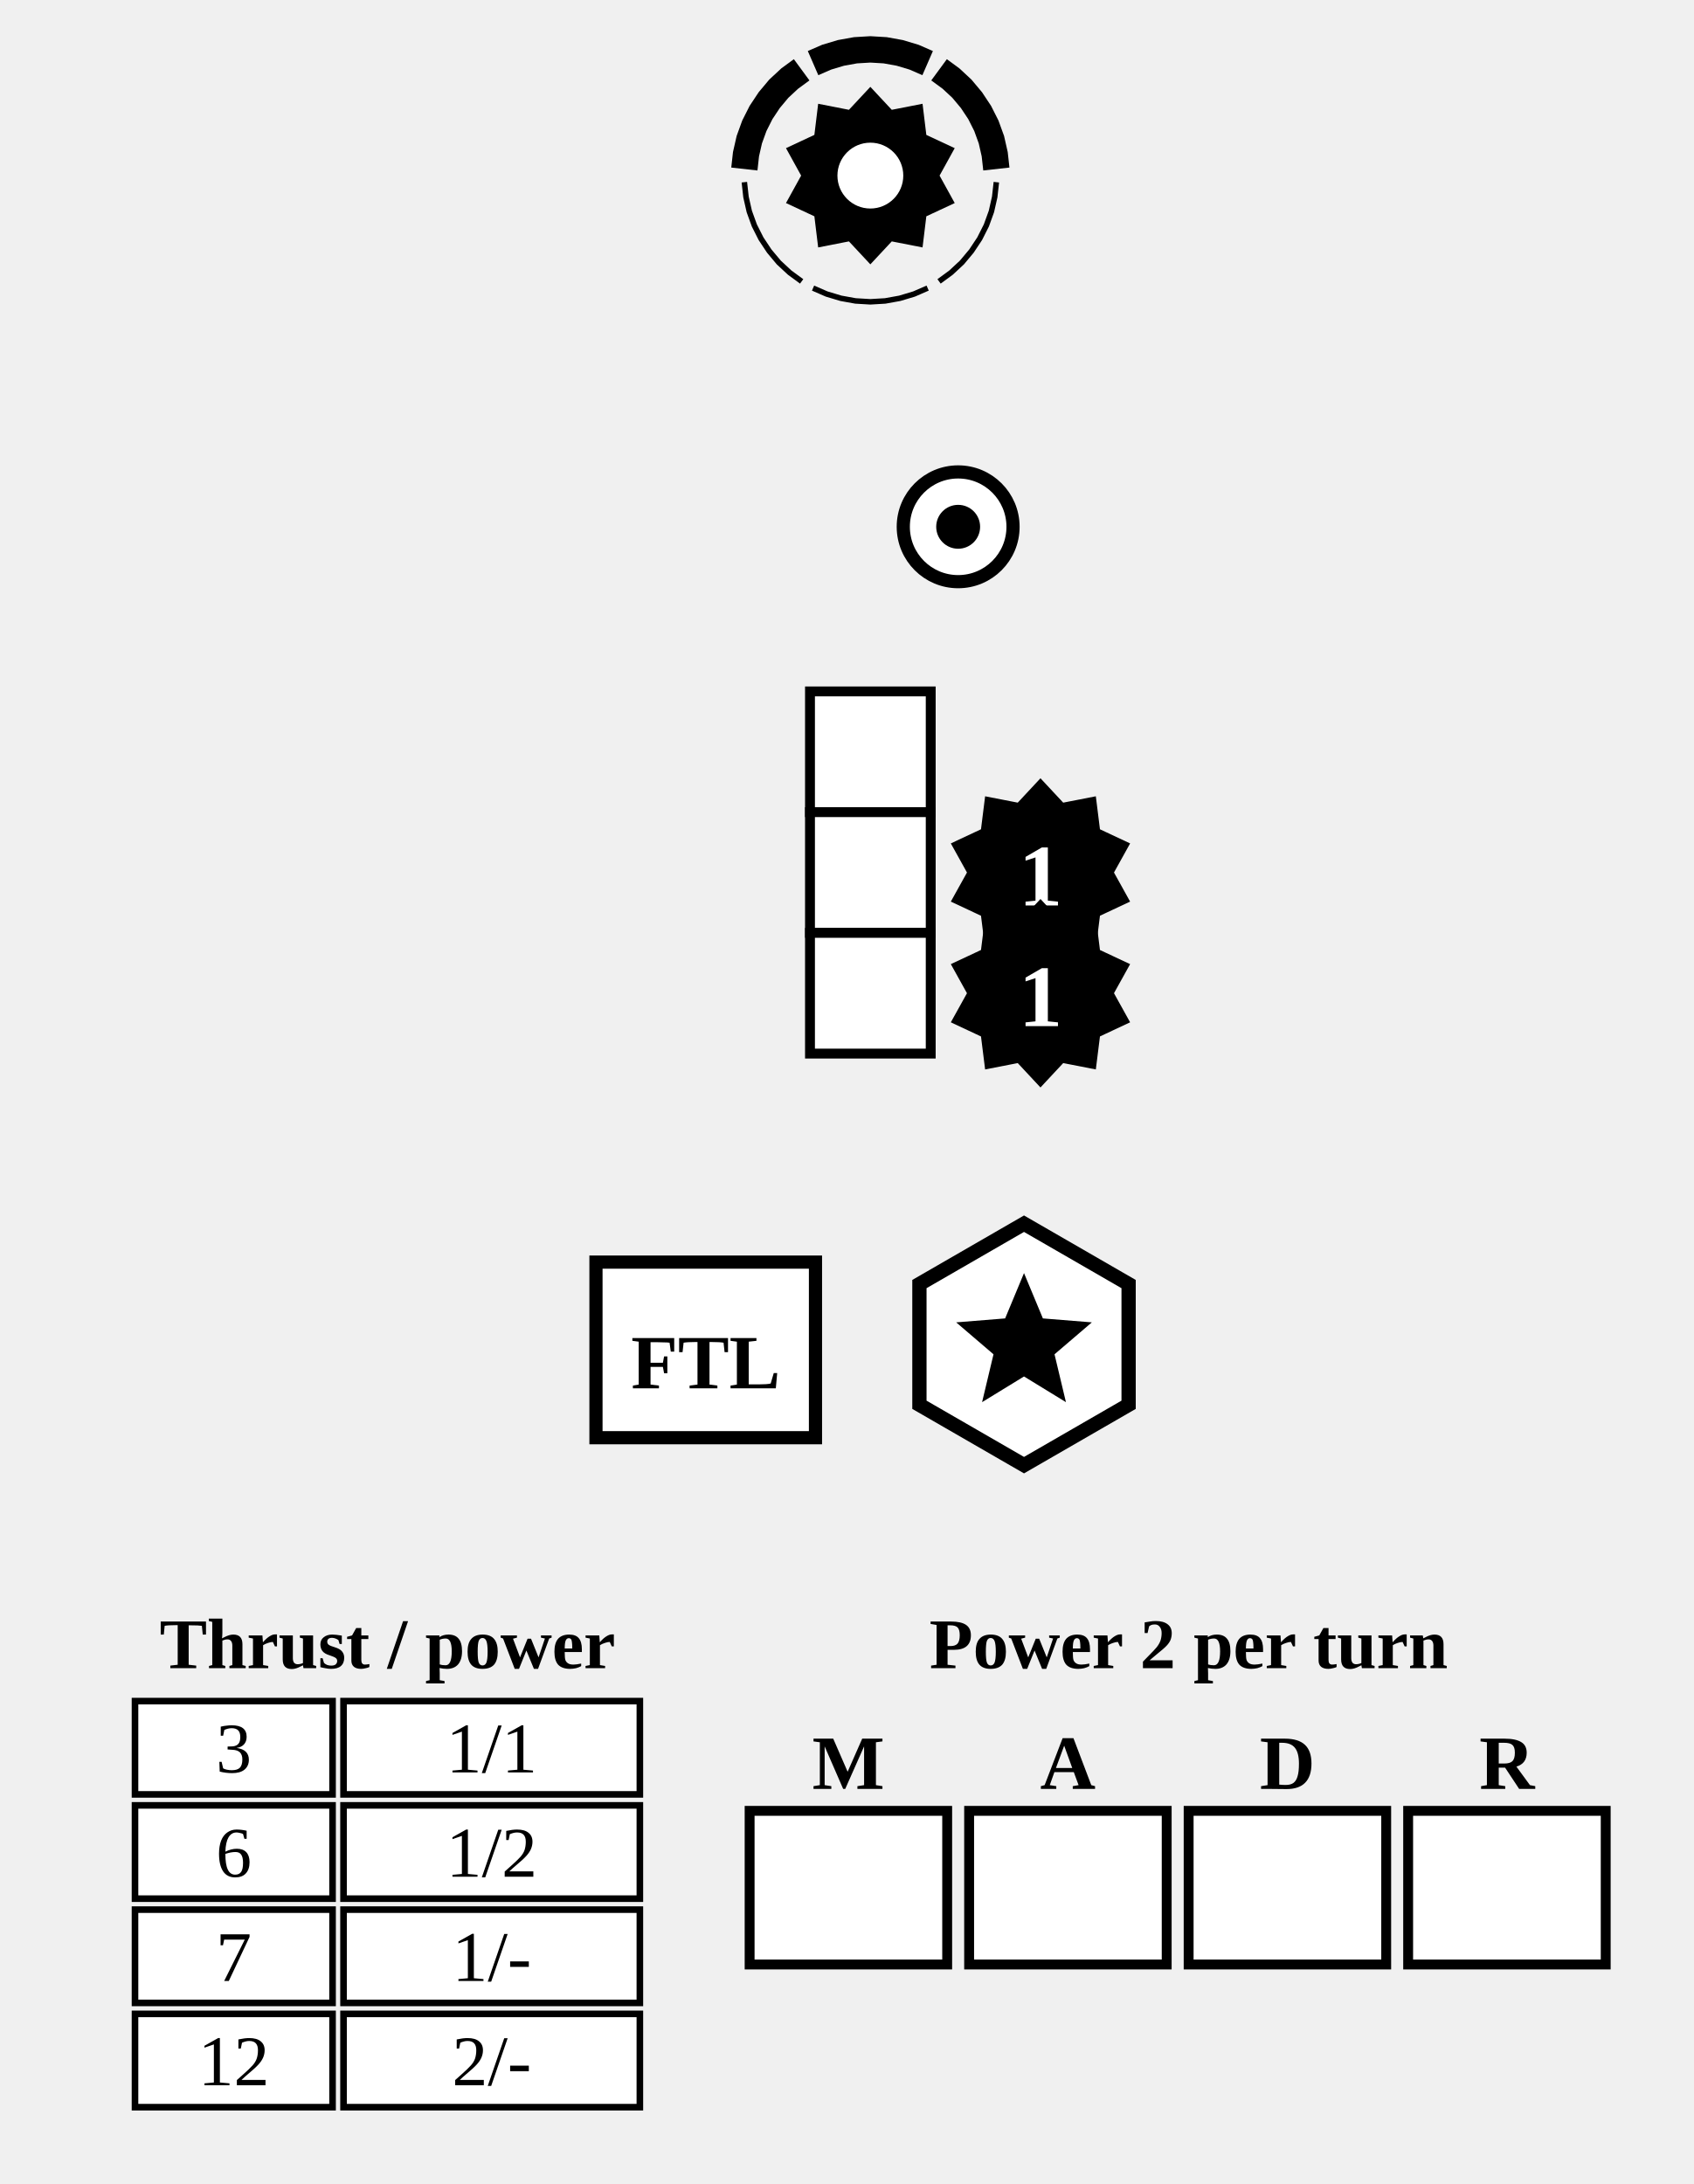
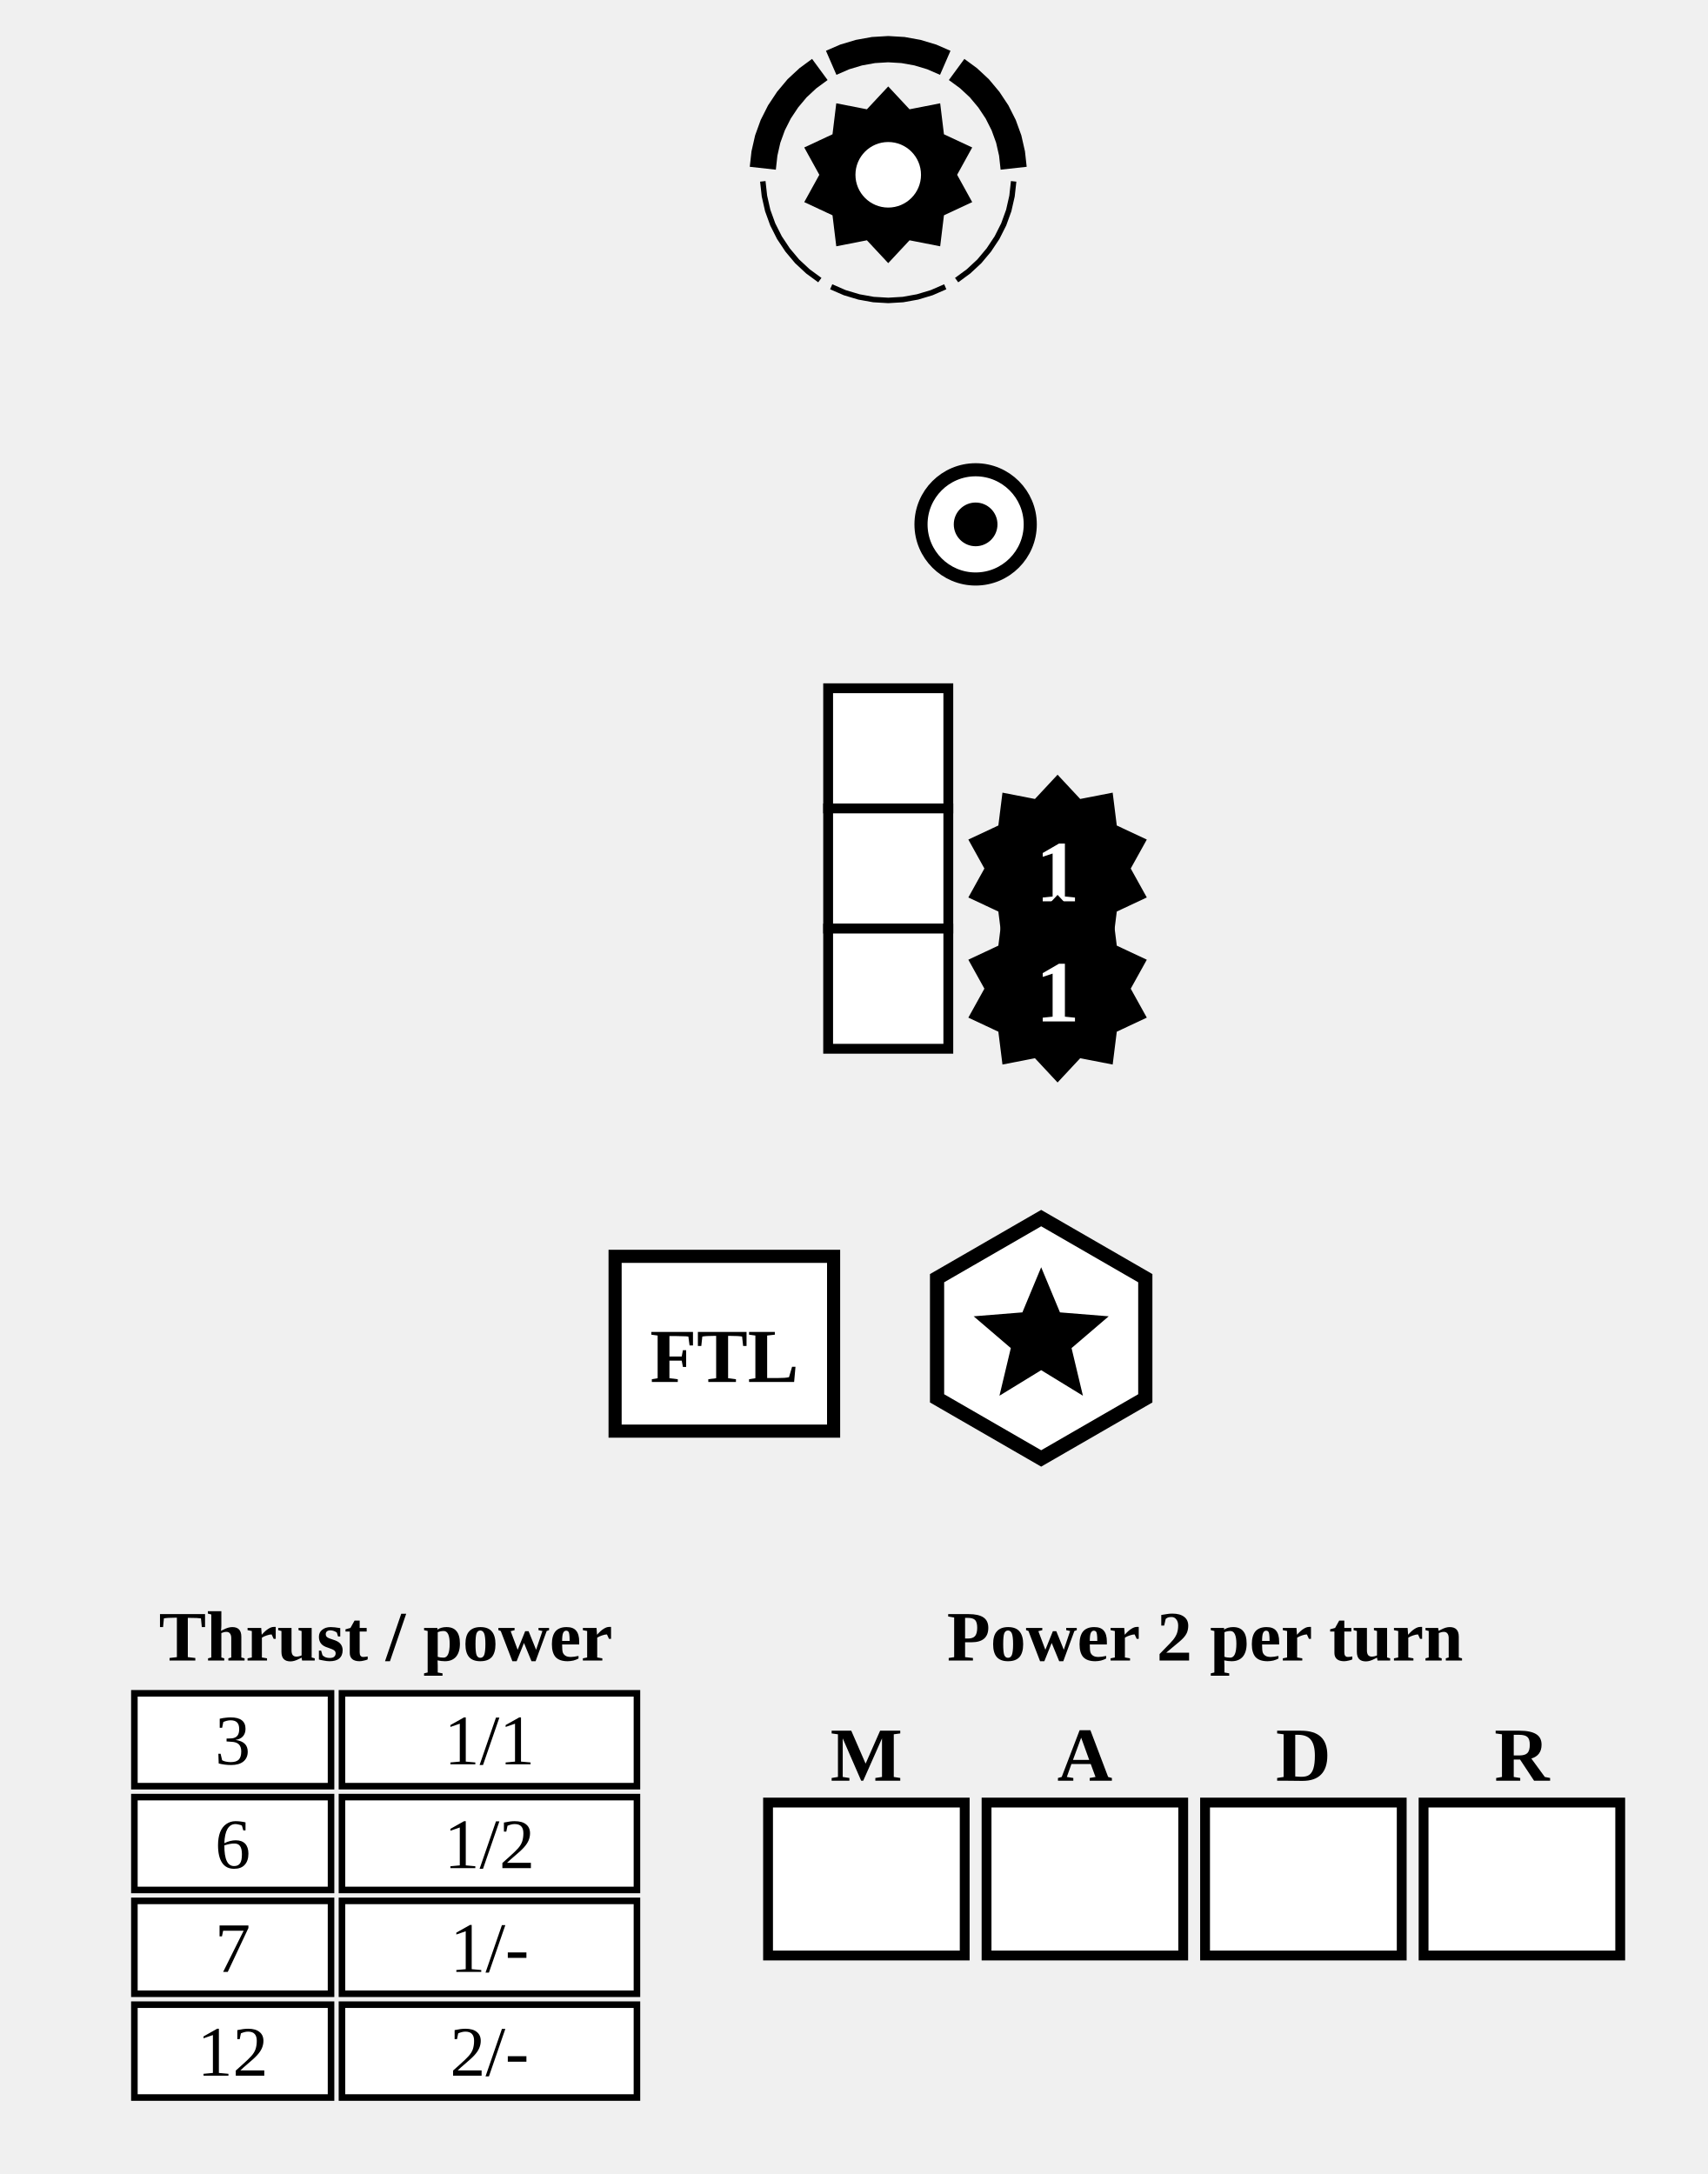
- <svg xmlns="http://www.w3.org/2000/svg" viewBox="5.7 0 154.3 199" class="ssd">
+ <svg xmlns="http://www.w3.org/2000/svg" viewBox="3.7 0 156.3 199" class="ssd">
  <path d="M85 8.5 L86.81 10.44 L89.41 9.93 L89.73 12.56 L92.13 13.68 L90.85 16 L92.13 18.32 L89.73 19.44 L89.41 22.07 L86.81 21.56 L85 23.5 L83.19 21.56 L80.59 22.07 L80.27 19.44 L77.87 18.32 L79.15 16 L77.87 13.68 L80.27 12.56 L80.59 9.93 L83.19 10.44 Z" fill="black" stroke="black" stroke-width="0.8" data-ref="system:s2" />
  <circle cx="85" cy="16" r="3" fill="white" stroke="none" stroke-width="0" data-ref="system:s2" />
  <path d="M79.78 5.75 L81.02 5.21 L82.32 4.82 L83.65 4.58 L85 4.5 L86.35 4.58 L87.68 4.82 L88.98 5.21 L90.22 5.75" fill="none" stroke="black" stroke-width="2.4" data-ref="system:s2" />
  <path d="M91.26 6.36 L92.35 7.16 L93.34 8.08 L94.21 9.12 L94.96 10.25 L95.57 11.46 L96.03 12.73 L96.33 14.05 L96.48 15.4" fill="none" stroke="black" stroke-width="2.4" data-ref="system:s2" />
  <path d="M96.48 16.6 L96.33 17.95 L96.03 19.27 L95.57 20.54 L94.96 21.75 L94.21 22.88 L93.34 23.92 L92.35 24.84 L91.26 25.64" fill="none" stroke="black" stroke-width="0.5" data-ref="system:s2" />
  <path d="M90.22 26.25 L88.98 26.79 L87.68 27.18 L86.35 27.42 L85 27.5 L83.65 27.42 L82.32 27.18 L81.02 26.79 L79.78 26.25" fill="none" stroke="black" stroke-width="0.5" data-ref="system:s2" />
  <path d="M78.74 25.64 L77.65 24.84 L76.66 23.92 L75.79 22.88 L75.04 21.75 L74.43 20.54 L73.97 19.27 L73.67 17.95 L73.52 16.6" fill="none" stroke="black" stroke-width="0.5" data-ref="system:s2" />
  <path d="M73.52 15.4 L73.67 14.05 L73.97 12.73 L74.43 11.46 L75.04 10.25 L75.79 9.12 L76.66 8.08 L77.65 7.16 L78.74 6.36" fill="none" stroke="black" stroke-width="2.4" data-ref="system:s2" />
  <circle cx="93" cy="48" r="5" fill="white" stroke="black" stroke-width="1.2" data-ref="system:s3" />
  <circle cx="93" cy="48" r="2" fill="black" stroke="none" stroke-width="0" data-ref="system:s3" />
  <rect x="79.5" y="63" width="11" height="11" fill="white" stroke="black" stroke-width="0.9" data-ref="hull:1" />
  <rect x="79.5" y="74" width="11" height="11" fill="white" stroke="black" stroke-width="0.9" data-ref="hull:2" />
  <rect x="79.5" y="85" width="11" height="11" fill="white" stroke="black" stroke-width="0.9" data-ref="hull:3" />
  <path d="M100.5 71.5 L102.43 73.57 L105.2 73.03 L105.55 75.83 L108.11 77.03 L106.74 79.5 L108.11 81.97 L105.55 83.17 L105.2 85.97 L102.43 85.43 L100.5 87.5 L98.57 85.43 L95.8 85.97 L95.45 83.17 L92.89 81.97 L94.26 79.5 L92.89 77.03 L95.45 75.83 L95.8 73.03 L98.57 73.57 Z" fill="black" stroke="black" stroke-width="0.8" />
  <text x="100.5" y="82.5" font-size="8" text-anchor="middle" fill="white" font-weight="700">1</text>
  <path d="M100.5 82.5 L102.43 84.57 L105.2 84.03 L105.55 86.83 L108.11 88.03 L106.74 90.5 L108.11 92.97 L105.55 94.17 L105.2 96.97 L102.43 96.43 L100.5 98.5 L98.57 96.43 L95.8 96.97 L95.45 94.17 L92.89 92.97 L94.26 90.5 L92.89 88.03 L95.45 86.83 L95.8 84.03 L98.57 84.57 Z" fill="black" stroke="black" stroke-width="0.8" />
  <text x="100.5" y="93.5" font-size="8" text-anchor="middle" fill="white" font-weight="700">1</text>
  <rect x="60" y="115" width="20" height="16" fill="white" stroke="black" stroke-width="1.2" />
  <text x="70" y="126.5" font-size="7" text-anchor="middle" fill="black" font-weight="700">FTL</text>
  <path d="M99 111.5 L108.53 117 L108.53 128 L99 133.5 L89.47 128 L89.47 117 Z" fill="white" stroke="black" stroke-width="1.3" />
  <path d="M99 116L100.72 120.13L105.18 120.49L101.78 123.4L102.82 127.76L99 125.42L95.18 127.76L96.22 123.4L92.82 120.49L97.28 120.13Z" fill="black" stroke="none" stroke-width="0" />
-   <text x="41" y="152" font-size="6.5" text-anchor="middle" fill="black" font-weight="700">Thrust / power</text>
-   <rect x="18" y="155" width="18" height="8.5" fill="white" stroke="black" stroke-width="0.6" />
-   <text x="27" y="161.5" font-size="6.5" text-anchor="middle" fill="black">3</text>
-   <rect x="37" y="155" width="27" height="8.5" fill="white" stroke="black" stroke-width="0.6" />
-   <text x="50.5" y="161.5" font-size="6.5" text-anchor="middle" fill="black">1/1</text>
-   <rect x="18" y="164.5" width="18" height="8.5" fill="white" stroke="black" stroke-width="0.6" />
-   <text x="27" y="171" font-size="6.5" text-anchor="middle" fill="black">6</text>
-   <rect x="37" y="164.5" width="27" height="8.5" fill="white" stroke="black" stroke-width="0.6" />
-   <text x="50.5" y="171" font-size="6.5" text-anchor="middle" fill="black">1/2</text>
-   <rect x="18" y="174" width="18" height="8.5" fill="white" stroke="black" stroke-width="0.6" />
-   <text x="27" y="180.5" font-size="6.5" text-anchor="middle" fill="black">7</text>
-   <rect x="37" y="174" width="27" height="8.5" fill="white" stroke="black" stroke-width="0.6" />
-   <text x="50.5" y="180.5" font-size="6.5" text-anchor="middle" fill="black">1/-</text>
-   <rect x="18" y="183.5" width="18" height="8.5" fill="white" stroke="black" stroke-width="0.6" />
-   <text x="27" y="190" font-size="6.5" text-anchor="middle" fill="black">12</text>
-   <rect x="37" y="183.5" width="27" height="8.5" fill="white" stroke="black" stroke-width="0.6" />
-   <text x="50.5" y="190" font-size="6.5" text-anchor="middle" fill="black">2/-</text>
+   <text x="39" y="152" font-size="6.5" text-anchor="middle" fill="black" font-weight="700">Thrust / power</text>
+   <rect x="16" y="155" width="18" height="8.5" fill="white" stroke="black" stroke-width="0.6" />
+   <text x="25" y="161.5" font-size="6.5" text-anchor="middle" fill="black">3</text>
+   <rect x="35" y="155" width="27" height="8.5" fill="white" stroke="black" stroke-width="0.6" />
+   <text x="48.5" y="161.5" font-size="6.5" text-anchor="middle" fill="black">1/1</text>
+   <rect x="16" y="164.5" width="18" height="8.5" fill="white" stroke="black" stroke-width="0.6" />
+   <text x="25" y="171" font-size="6.5" text-anchor="middle" fill="black">6</text>
+   <rect x="35" y="164.5" width="27" height="8.5" fill="white" stroke="black" stroke-width="0.6" />
+   <text x="48.5" y="171" font-size="6.5" text-anchor="middle" fill="black">1/2</text>
+   <rect x="16" y="174" width="18" height="8.5" fill="white" stroke="black" stroke-width="0.6" />
+   <text x="25" y="180.5" font-size="6.5" text-anchor="middle" fill="black">7</text>
+   <rect x="35" y="174" width="27" height="8.5" fill="white" stroke="black" stroke-width="0.6" />
+   <text x="48.5" y="180.5" font-size="6.5" text-anchor="middle" fill="black">1/-</text>
+   <rect x="16" y="183.5" width="18" height="8.5" fill="white" stroke="black" stroke-width="0.6" />
+   <text x="25" y="190" font-size="6.5" text-anchor="middle" fill="black">12</text>
+   <rect x="35" y="183.5" width="27" height="8.5" fill="white" stroke="black" stroke-width="0.6" />
+   <text x="48.5" y="190" font-size="6.5" text-anchor="middle" fill="black">2/-</text>
  <text x="114" y="152" font-size="6.5" text-anchor="middle" fill="black" font-weight="700">Power 2 per turn</text>
  <text x="83" y="163" font-size="7" text-anchor="middle" fill="black" font-weight="700">M</text>
  <rect x="74" y="165" width="18" height="14" fill="white" stroke="black" stroke-width="0.9" />
  <text x="103" y="163" font-size="7" text-anchor="middle" fill="black" font-weight="700">A</text>
  <rect x="94" y="165" width="18" height="14" fill="white" stroke="black" stroke-width="0.9" />
  <text x="123" y="163" font-size="7" text-anchor="middle" fill="black" font-weight="700">D</text>
  <rect x="114" y="165" width="18" height="14" fill="white" stroke="black" stroke-width="0.9" />
  <text x="143" y="163" font-size="7" text-anchor="middle" fill="black" font-weight="700">R</text>
  <rect x="134" y="165" width="18" height="14" fill="white" stroke="black" stroke-width="0.9" />
</svg>
